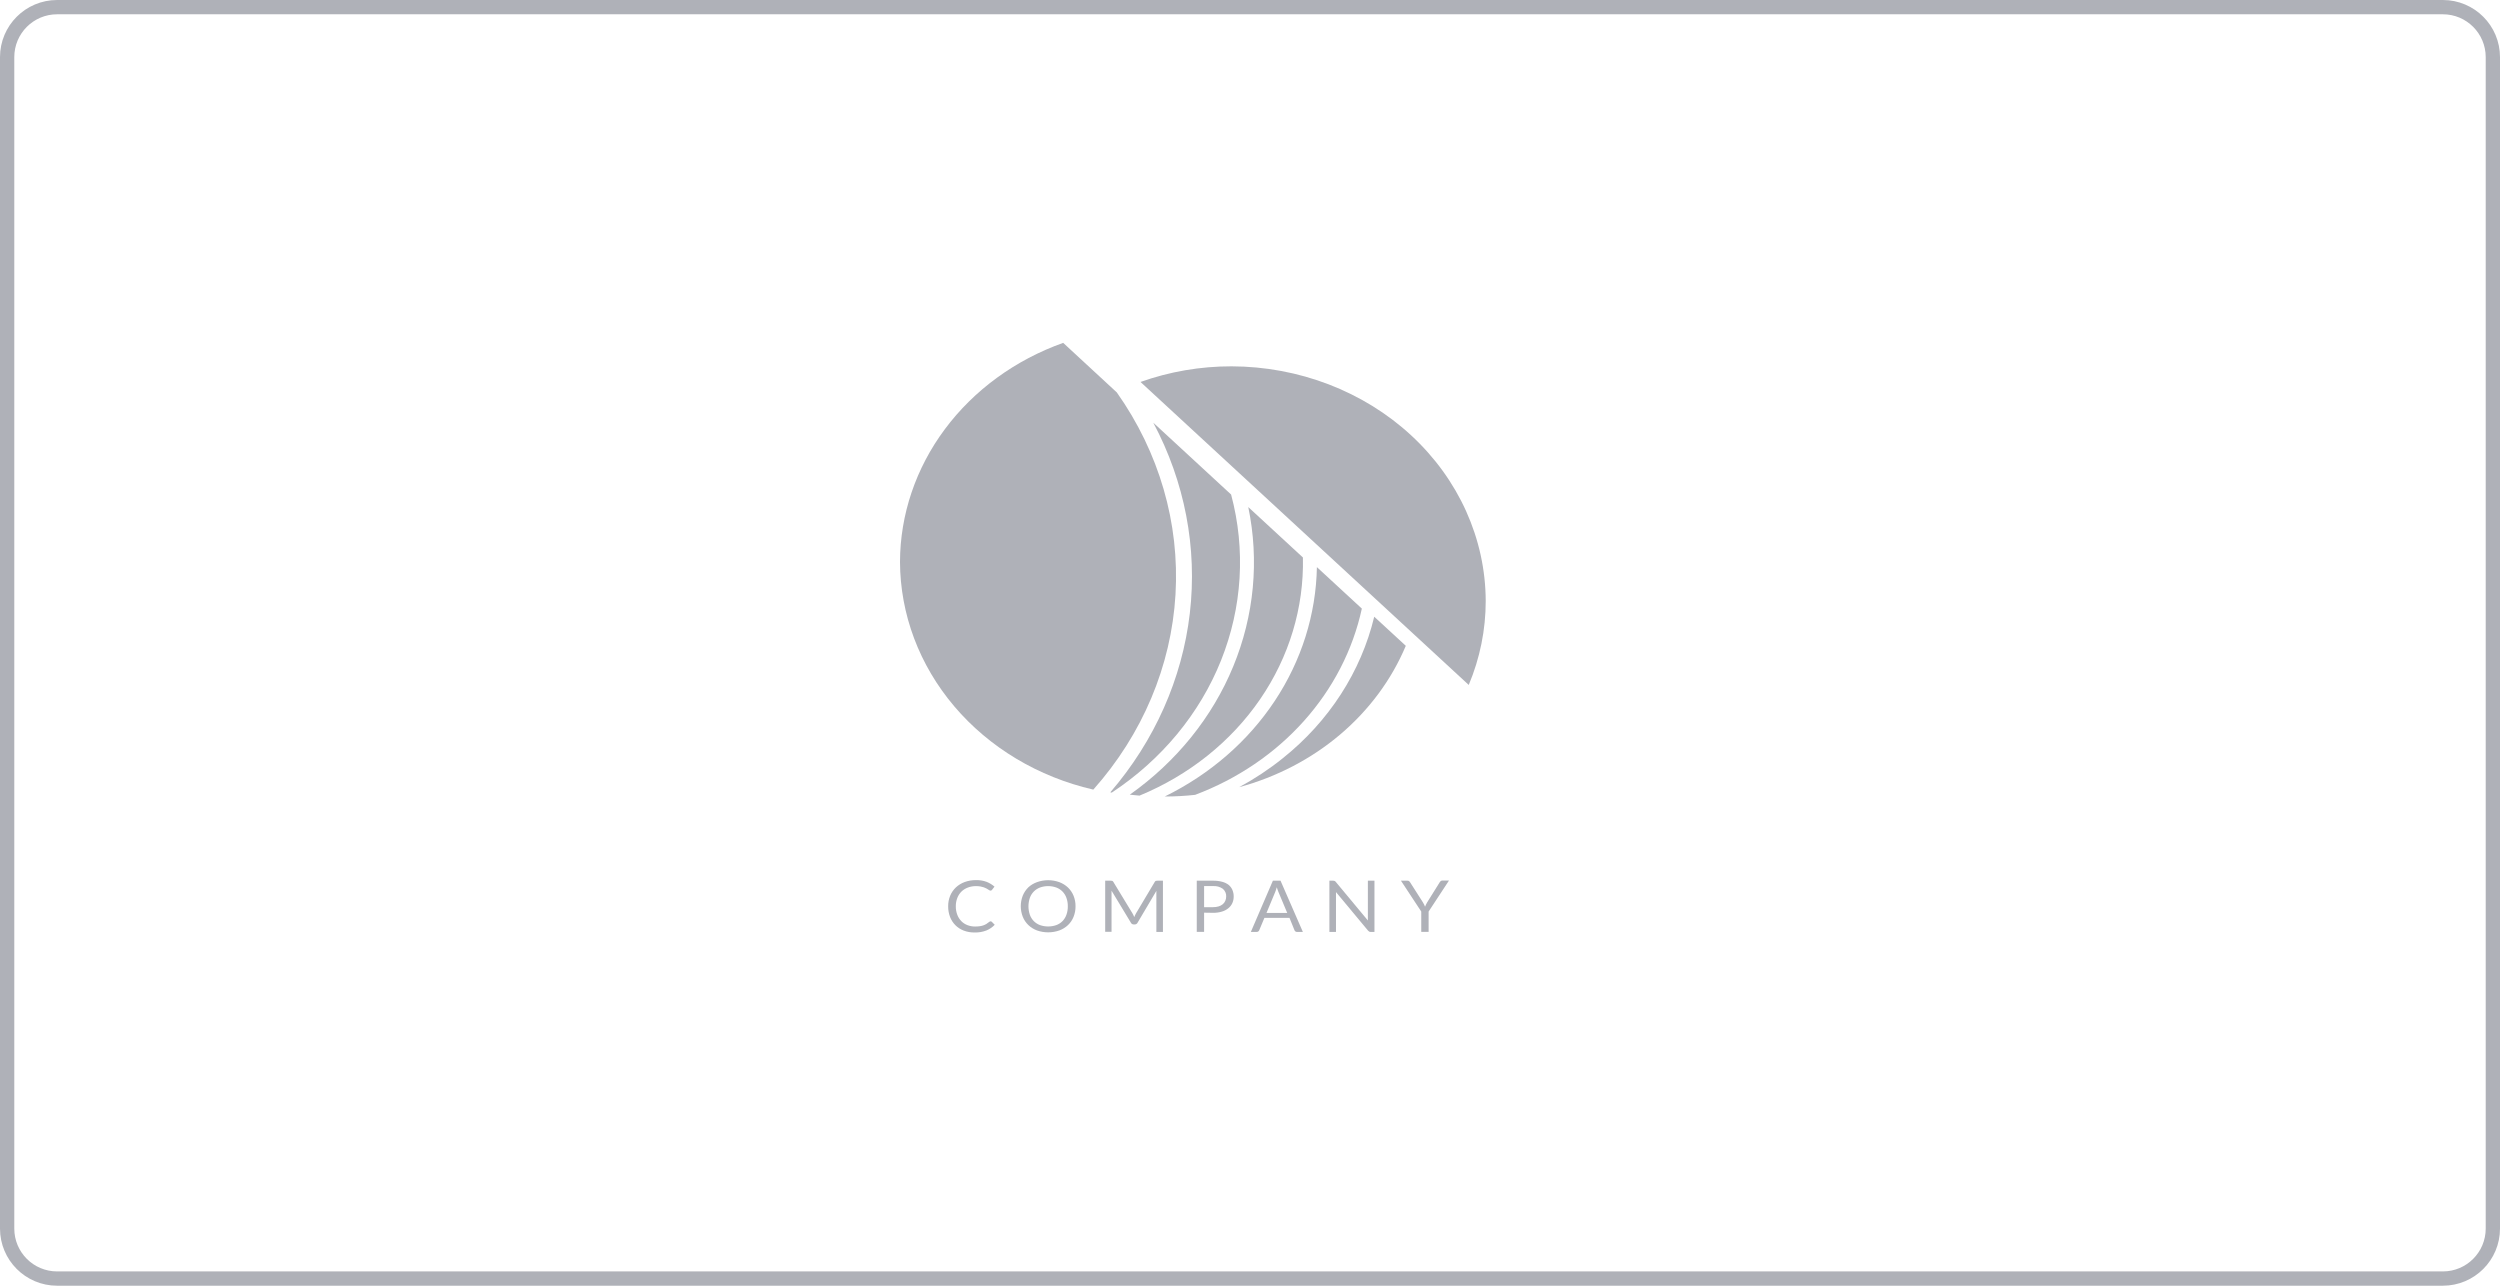
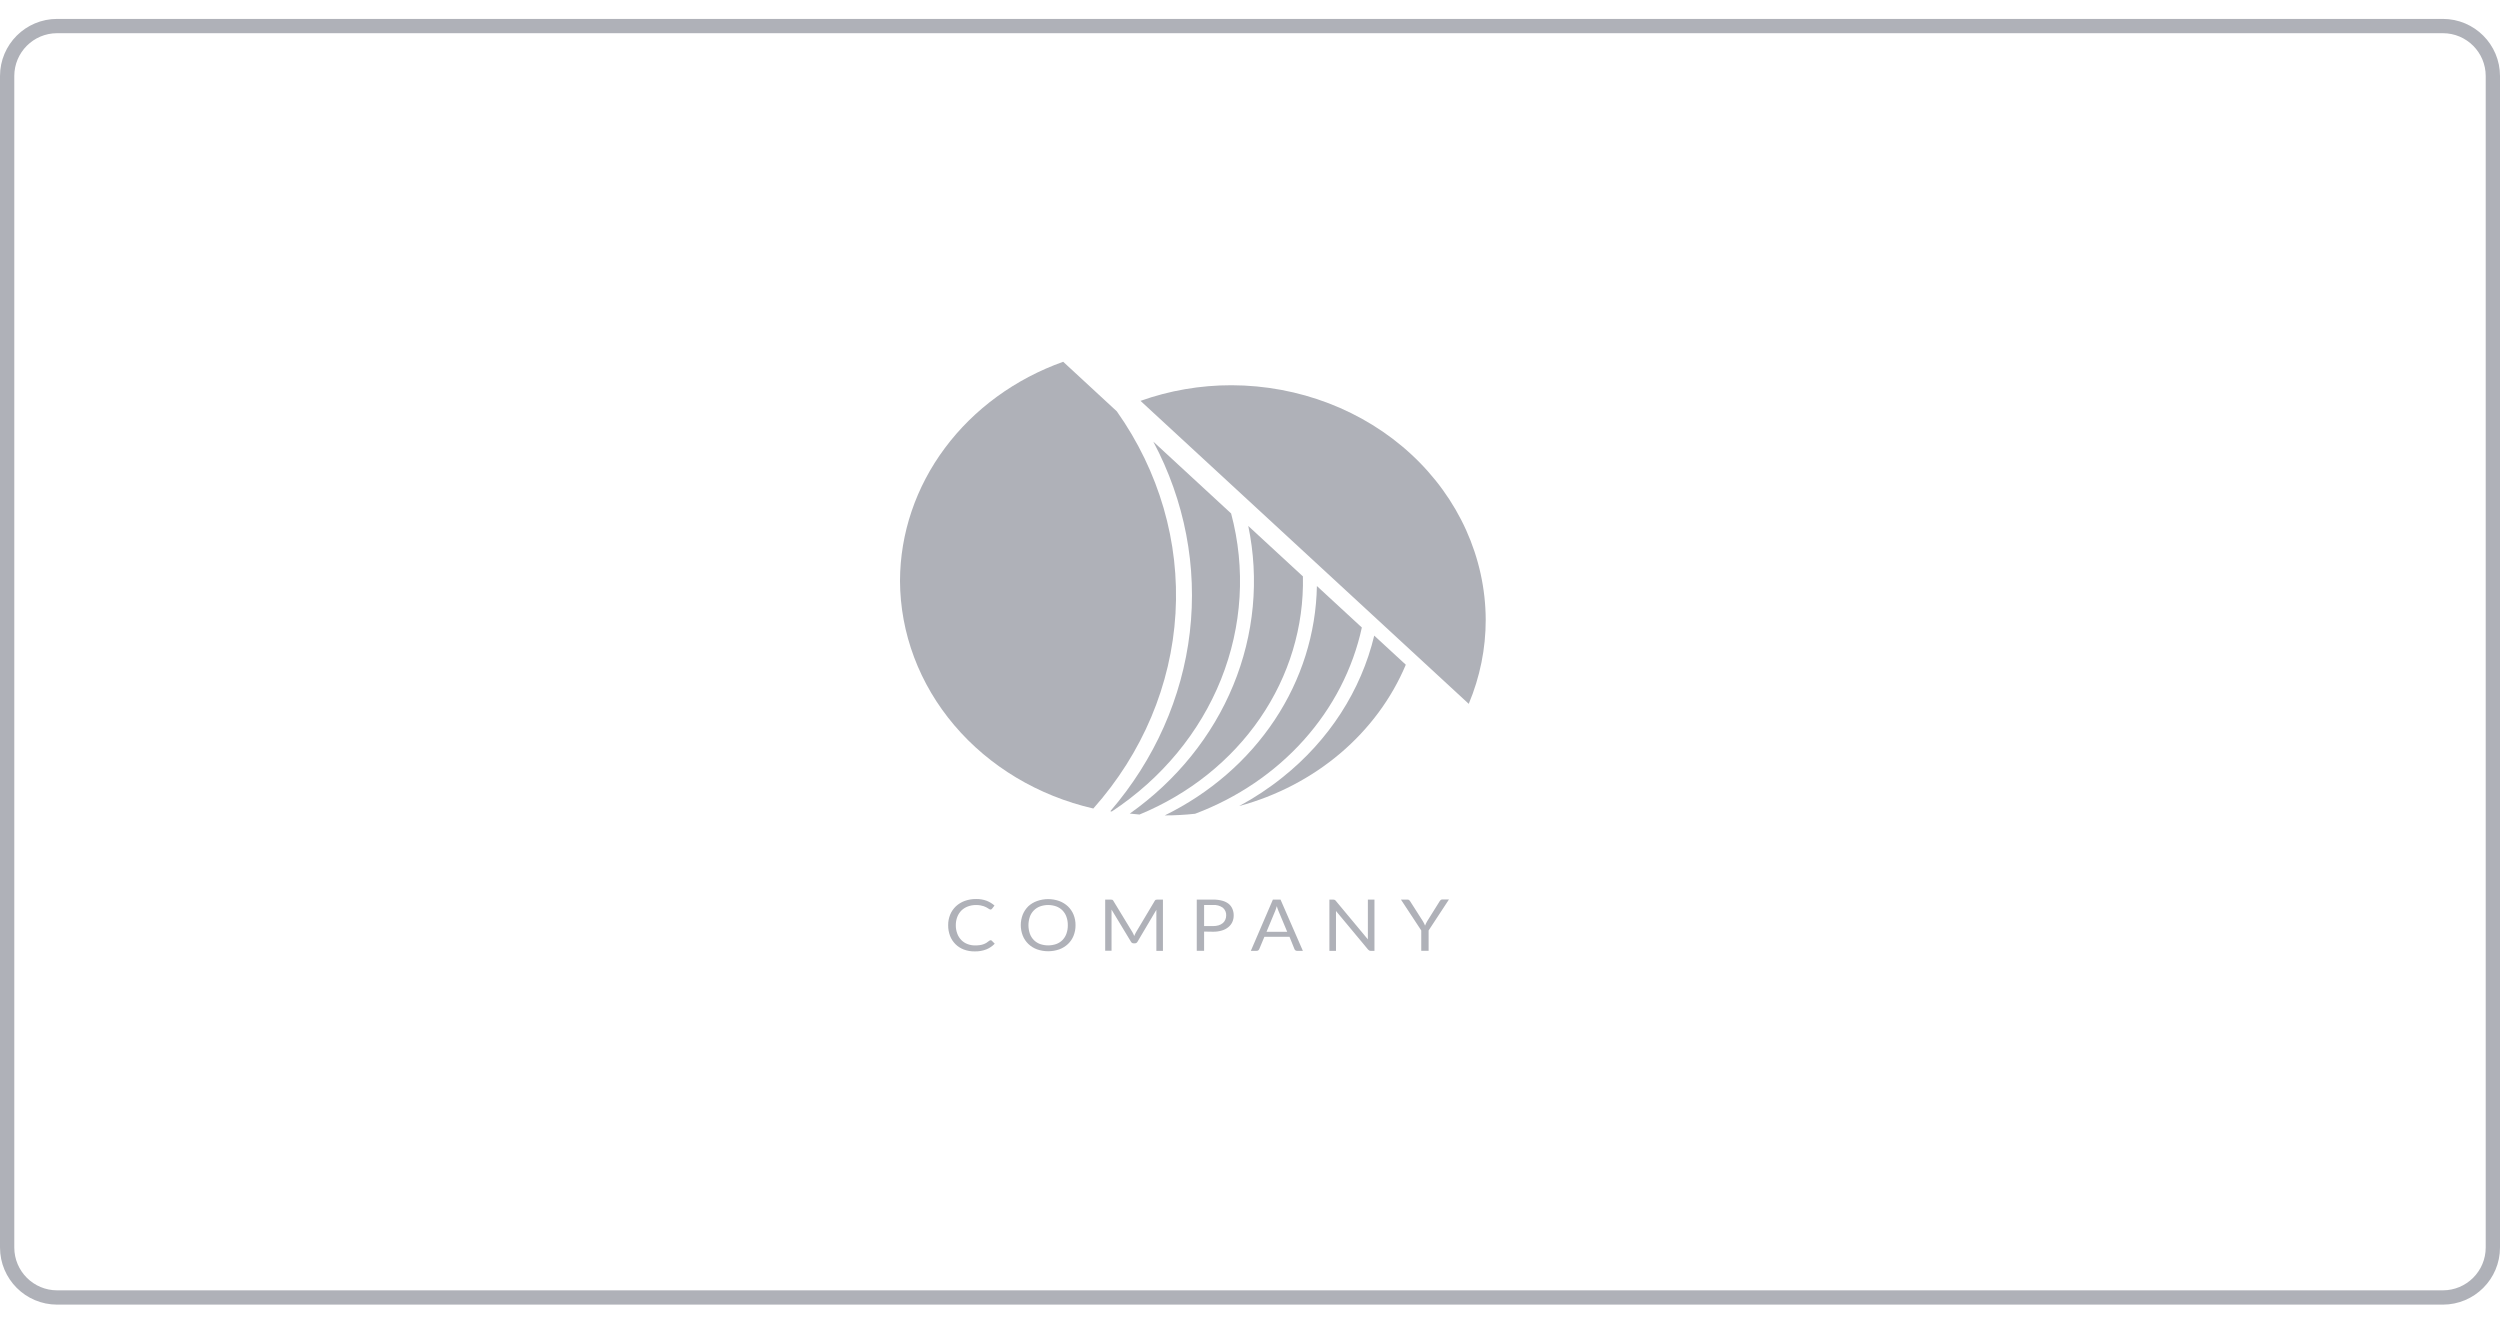
- <svg xmlns="http://www.w3.org/2000/svg" width="175" height="90" viewBox="0 0 175 90" fill="none">
+ <svg xmlns="http://www.w3.org/2000/svg" width="170" height="90" viewBox="0 0 175 90" fill="none">
  <rect x="0.5" y="0.5" width="174" height="89" rx="3.5" stroke="#AFB1B8" />
  <path d="M69.345 64.493C69.36 64.493 69.375 64.496 69.389 64.502C69.403 64.508 69.415 64.516 69.425 64.526L69.631 64.735C69.471 64.904 69.274 65.039 69.052 65.131C68.793 65.232 68.513 65.281 68.232 65.274C67.967 65.279 67.705 65.234 67.46 65.141C67.239 65.056 67.041 64.928 66.879 64.766C66.713 64.598 66.585 64.401 66.503 64.186C66.413 63.947 66.369 63.696 66.372 63.443C66.368 63.189 66.416 62.936 66.513 62.698C66.603 62.482 66.739 62.285 66.912 62.118C67.088 61.955 67.298 61.826 67.529 61.741C67.783 61.65 68.053 61.605 68.324 61.608C68.577 61.602 68.828 61.643 69.062 61.729C69.266 61.81 69.453 61.924 69.615 62.064L69.443 62.287C69.431 62.303 69.416 62.316 69.399 62.327C69.379 62.34 69.355 62.346 69.33 62.344C69.303 62.342 69.278 62.334 69.255 62.32L69.163 62.261L69.034 62.185C68.979 62.157 68.921 62.132 68.862 62.111C68.786 62.086 68.707 62.066 68.628 62.052C68.527 62.035 68.424 62.027 68.322 62.028C68.126 62.026 67.932 62.06 67.751 62.128C67.582 62.191 67.429 62.286 67.303 62.408C67.175 62.537 67.076 62.689 67.013 62.854C66.94 63.043 66.904 63.243 66.907 63.443C66.904 63.647 66.94 63.849 67.013 64.041C67.075 64.205 67.172 64.356 67.298 64.486C67.416 64.606 67.562 64.7 67.725 64.761C67.893 64.825 68.073 64.858 68.255 64.856C68.36 64.857 68.465 64.851 68.569 64.837C68.738 64.818 68.901 64.763 69.044 64.678C69.117 64.634 69.184 64.585 69.248 64.531C69.274 64.507 69.309 64.494 69.345 64.493Z" fill="#AFB1B8" />
  <path d="M75.287 63.443C75.29 63.695 75.243 63.945 75.148 64.181C75.064 64.395 74.932 64.591 74.761 64.754C74.589 64.918 74.382 65.046 74.153 65.131C73.649 65.308 73.093 65.308 72.589 65.131C72.361 65.045 72.155 64.917 71.984 64.753C71.813 64.587 71.68 64.39 71.594 64.174C71.408 63.696 71.408 63.173 71.594 62.695C71.681 62.479 71.814 62.282 71.984 62.113C72.157 61.955 72.363 61.831 72.589 61.75C73.092 61.569 73.65 61.569 74.153 61.75C74.381 61.836 74.588 61.964 74.76 62.127C74.929 62.292 75.061 62.487 75.148 62.7C75.243 62.937 75.291 63.189 75.287 63.443ZM74.747 63.443C74.751 63.241 74.718 63.041 74.649 62.849C74.592 62.685 74.498 62.534 74.374 62.405C74.253 62.283 74.105 62.188 73.939 62.125C73.573 61.995 73.168 61.995 72.802 62.125C72.637 62.188 72.488 62.283 72.368 62.405C72.242 62.533 72.147 62.685 72.09 62.849C71.959 63.236 71.959 63.65 72.09 64.036C72.148 64.201 72.243 64.352 72.368 64.48C72.489 64.602 72.637 64.697 72.802 64.758C73.169 64.885 73.573 64.885 73.939 64.758C74.105 64.697 74.253 64.602 74.374 64.48C74.497 64.351 74.591 64.2 74.649 64.036C74.718 63.845 74.751 63.644 74.747 63.443Z" fill="#AFB1B8" />
  <path d="M79.341 64.065L79.395 64.198C79.415 64.151 79.433 64.108 79.454 64.065C79.474 64.02 79.496 63.977 79.521 63.934L80.835 61.729C80.861 61.691 80.884 61.667 80.91 61.66C80.945 61.65 80.981 61.646 81.018 61.648H81.406V65.236H80.946V62.598C80.946 62.565 80.946 62.527 80.946 62.486C80.943 62.445 80.943 62.404 80.946 62.363L79.624 64.599C79.607 64.633 79.58 64.661 79.546 64.681C79.513 64.701 79.473 64.711 79.433 64.711H79.359C79.319 64.711 79.279 64.701 79.246 64.681C79.212 64.662 79.185 64.633 79.168 64.599L77.808 62.349C77.808 62.391 77.808 62.434 77.808 62.477C77.808 62.52 77.808 62.557 77.808 62.591V65.228H77.363V61.648H77.751C77.788 61.646 77.824 61.65 77.859 61.66C77.891 61.675 77.916 61.699 77.931 61.729L79.274 63.937C79.3 63.978 79.323 64.021 79.341 64.065Z" fill="#AFB1B8" />
  <path d="M84.287 63.887V65.231H83.773V61.648H84.92C85.136 61.645 85.352 61.671 85.56 61.727C85.727 61.77 85.881 61.846 86.013 61.95C86.127 62.047 86.215 62.167 86.27 62.301C86.331 62.447 86.361 62.603 86.358 62.759C86.36 62.916 86.328 63.072 86.263 63.218C86.201 63.355 86.106 63.478 85.985 63.576C85.853 63.684 85.698 63.765 85.529 63.813C85.329 63.873 85.12 63.901 84.91 63.897L84.287 63.887ZM84.287 63.502H84.91C85.045 63.504 85.179 63.486 85.308 63.448C85.415 63.415 85.513 63.362 85.596 63.294C85.674 63.228 85.734 63.147 85.771 63.056C85.813 62.96 85.834 62.858 85.833 62.755C85.839 62.655 85.821 62.555 85.781 62.463C85.741 62.37 85.68 62.287 85.602 62.218C85.405 62.077 85.158 62.008 84.91 62.026H84.287V63.502Z" fill="#AFB1B8" />
  <path d="M91.201 65.236H90.795C90.754 65.237 90.714 65.225 90.681 65.202C90.652 65.18 90.629 65.151 90.615 65.119L90.265 64.252H88.508L88.145 65.119C88.132 65.151 88.11 65.179 88.081 65.2C88.048 65.224 88.007 65.237 87.965 65.236H87.559L89.102 61.648H89.637L91.201 65.236ZM88.655 63.904H90.105L89.493 62.443C89.446 62.334 89.408 62.221 89.377 62.106L89.318 62.294C89.3 62.351 89.28 62.403 89.262 62.446L88.655 63.904Z" fill="#AFB1B8" />
  <path d="M93.423 61.665C93.454 61.68 93.481 61.702 93.501 61.729L95.751 64.433C95.751 64.39 95.751 64.347 95.751 64.307C95.751 64.267 95.751 64.227 95.751 64.189V61.648H96.212V65.236H95.954C95.918 65.237 95.882 65.229 95.849 65.214C95.817 65.197 95.789 65.174 95.767 65.148L93.519 62.446C93.521 62.487 93.521 62.528 93.519 62.569C93.519 62.61 93.519 62.645 93.519 62.678V65.236H93.058V61.648H93.331C93.363 61.647 93.394 61.653 93.423 61.665Z" fill="#AFB1B8" />
  <path d="M100.003 63.809V65.233H99.488V63.809L98.066 61.648H98.526C98.566 61.646 98.605 61.657 98.637 61.679C98.665 61.702 98.688 61.729 98.706 61.759L99.596 63.153C99.632 63.213 99.663 63.267 99.689 63.319C99.715 63.372 99.735 63.422 99.753 63.471L99.82 63.317C99.845 63.261 99.874 63.206 99.908 63.153L100.785 61.75C100.803 61.722 100.826 61.696 100.852 61.674C100.882 61.649 100.922 61.637 100.962 61.638H101.428L100.003 63.809Z" fill="#AFB1B8" />
  <path d="M79.086 55.627C79.31 55.654 79.536 55.675 79.765 55.694C83.236 54.261 86.172 51.915 88.206 48.95C90.241 45.986 91.283 42.533 91.204 39.024L87.379 35.494C88.156 39.229 87.793 43.091 86.328 46.647C84.864 50.203 82.356 53.312 79.086 55.627Z" fill="#AFB1B8" />
  <path d="M77.721 55.463L77.823 55.482C81.318 53.175 83.982 49.953 85.471 46.234C86.96 42.514 87.207 38.468 86.178 34.618L80.73 29.589C82.933 33.722 83.82 38.348 83.288 42.929C82.755 47.509 80.824 51.856 77.721 55.463Z" fill="#AFB1B8" />
  <path d="M96.196 43.17C95.271 47.025 93.023 50.502 89.786 53.084C88.841 53.843 87.822 54.518 86.741 55.102C89.376 54.388 91.799 53.123 93.821 51.408C95.843 49.692 97.412 47.571 98.406 45.207L96.196 43.17Z" fill="#AFB1B8" />
  <path d="M95.329 42.602L92.183 39.699C92.123 43.009 91.104 46.244 89.231 49.068C87.358 51.892 84.699 54.201 81.532 55.755H81.548C82.253 55.755 82.959 55.716 83.659 55.639C86.619 54.524 89.234 52.75 91.27 50.475C93.306 48.2 94.701 45.495 95.329 42.602Z" fill="#AFB1B8" />
  <path d="M78.176 27.469L74.423 24C71.068 25.197 68.183 27.3 66.145 30.036C64.106 32.771 63.011 36.011 63 39.33V39.33C63.013 42.999 64.35 46.559 66.801 49.446C69.252 52.334 72.676 54.384 76.532 55.273C79.974 51.403 81.989 46.62 82.285 41.619C82.58 36.619 81.141 31.662 78.176 27.469Z" fill="#AFB1B8" />
  <path d="M104 42.068C103.986 37.715 102.107 33.545 98.773 30.467C95.439 27.39 90.921 25.655 86.206 25.643C84.027 25.641 81.867 26.012 79.835 26.737L102.812 47.946C103.598 46.072 104.001 44.078 104 42.068Z" fill="#AFB1B8" />
</svg>
